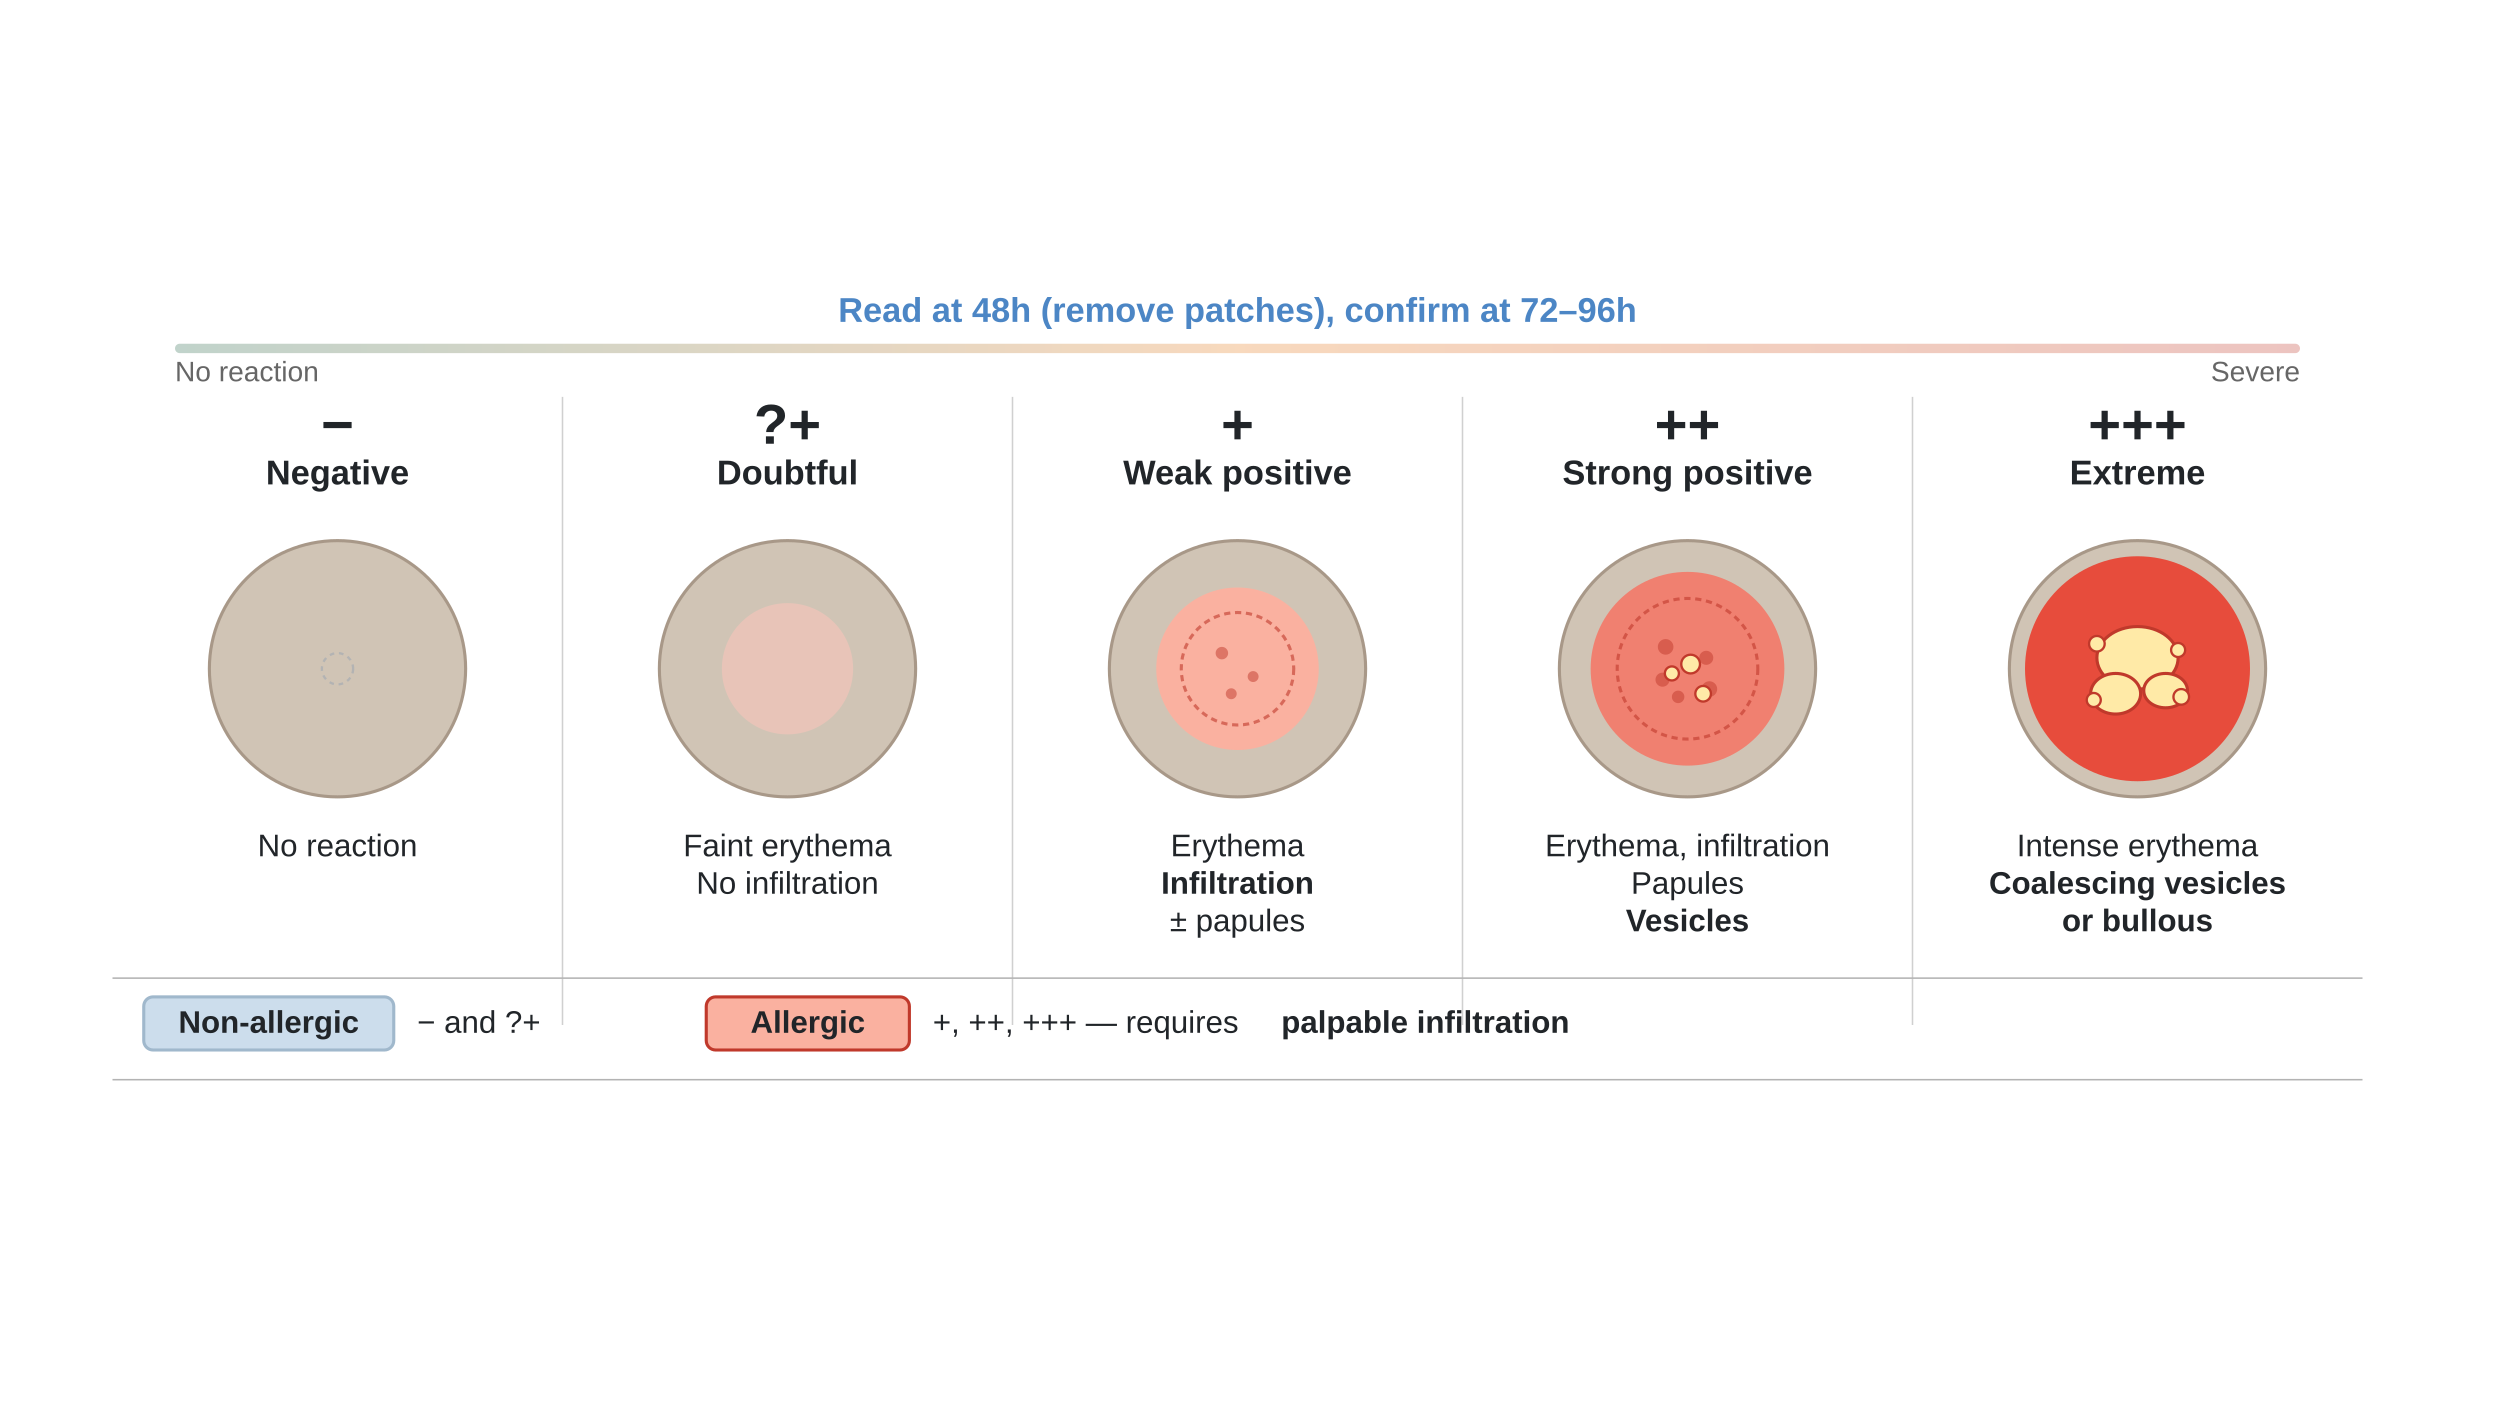
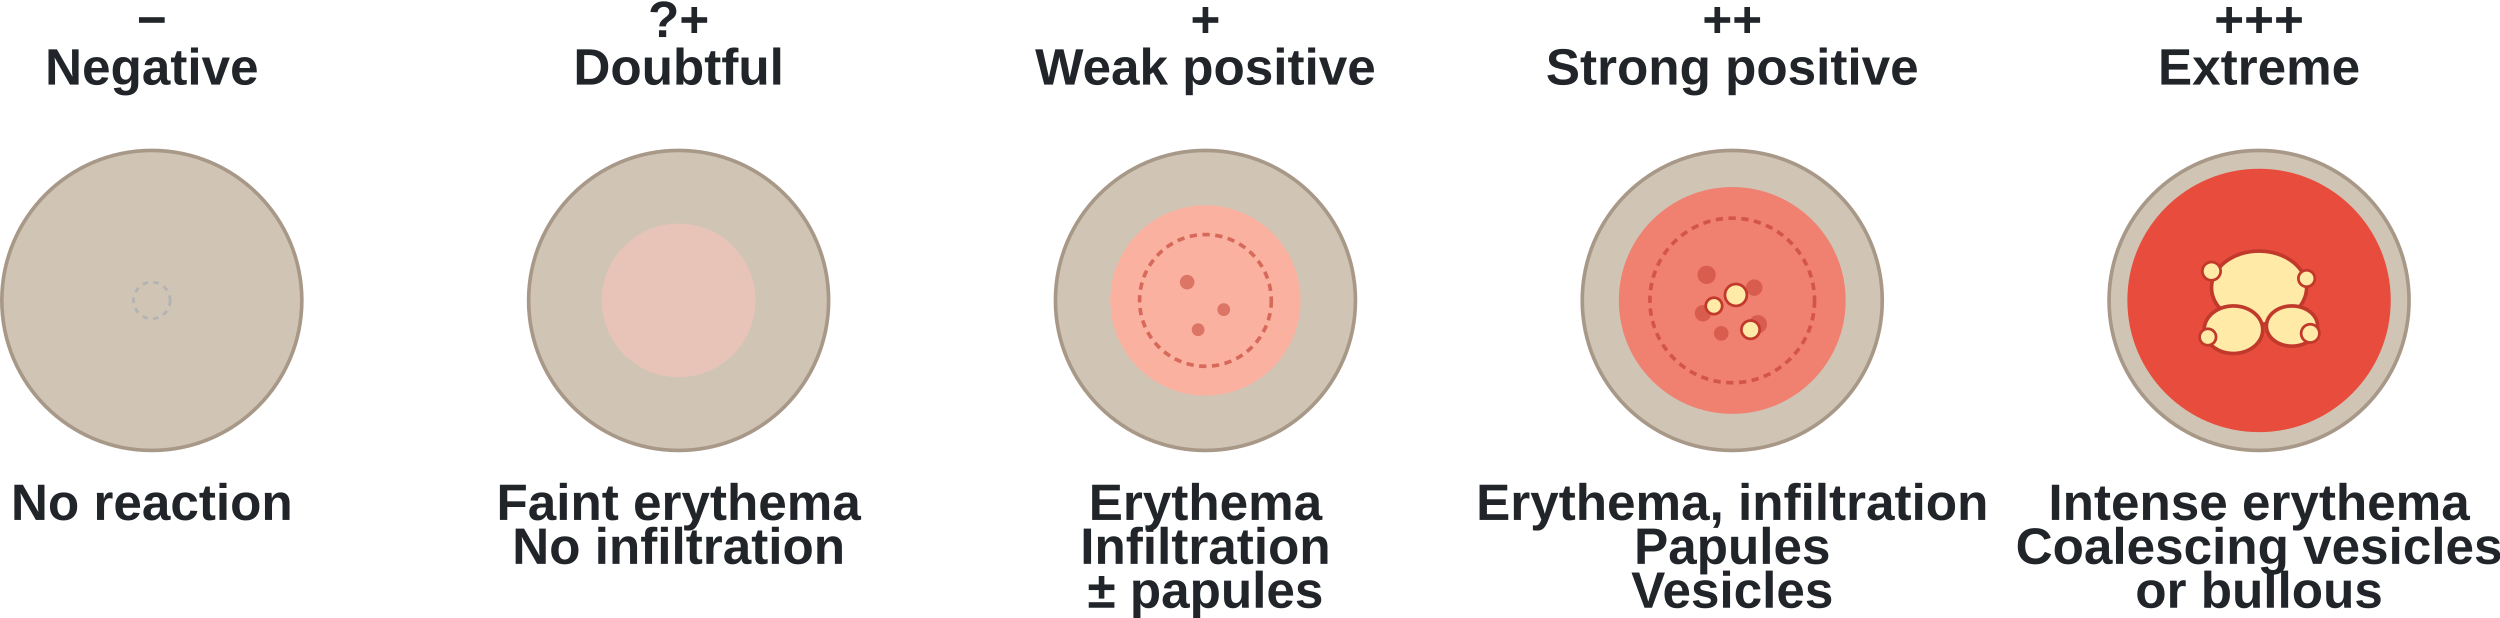
- <svg xmlns="http://www.w3.org/2000/svg" version="1.1" viewBox="0 0 1600 900" id="svg1" width="1600" height="900">
+ <svg xmlns="http://www.w3.org/2000/svg" version="1.1" viewBox="0 0 1366.722 337.771" id="svg1" width="1366.722" height="337.771">
  <defs id="defs1">
    <style id="style1">
      .text-grade { font-family: Arial-BoldMT, Arial; font-weight: 700; font-size: 36px; fill: #212529; }
      .text-grade-label { font-family: Arial-BoldMT, Arial; font-weight: 700; font-size: 22px; fill: #212529; }
      .text-desc { font-family: ArialMT, Arial; font-size: 20px; fill: #212529; }
      .text-desc-em { font-family: Arial-BoldMT, Arial; font-weight: 700; font-size: 20px; fill: #212529; }
      .text-small { font-family: ArialMT, Arial; font-size: 20px; fill: #666; }
      .text-time { font-family: Arial-BoldMT, Arial; font-weight: 700; font-size: 22px; fill: #4c86c5; }
      .text-axis { font-family: ArialMT, Arial; font-size: 16px; fill: #999; }
      .text-curve-label { font-family: Arial-BoldMT, Arial; font-weight: 700; font-size: 20px; }
      .text-curve-sub { font-family: ArialMT, Arial; font-size: 16px; }
      .skin { fill: #d0c4b5; }
      .skin-outline { fill: none; stroke: #a89888; stroke-width: 2; }
      .erythema-faint { fill: #e8c4b8; }
      .erythema-mod { fill: #fab1a0; }
      .erythema-strong { fill: #f08070; }
      .erythema-intense { fill: #e74c3c; }
      .papule { fill: #c0392b; opacity: 0.5; }
      .vesicle { fill: #ffeaa7; stroke: #c0392b; stroke-width: 1.5; }
      .bulla { fill: #ffeaa7; stroke: #c0392b; stroke-width: 2; }
      .infiltration { fill: none; stroke: #c0392b; stroke-width: 2; stroke-dasharray: 4 3; opacity: 0.6; }
      .divider { fill: none; stroke: #d0d0d0; stroke-width: 1; }
    </style>
-     <linearGradient id="severity-grad" x1="7.971" y1="812.994" x2="98.303" y2="812.994" gradientTransform="matrix(15.05545,0,0,0.06642112,-8,166)" gradientUnits="userSpaceOnUse">
+     <linearGradient id="severity-grad" x1="7.971" y1="812.994" x2="98.303" y2="812.994" gradientTransform="matrix(15.05545,0,0,0.2808688,-8,-27.71636)" gradientUnits="userSpaceOnUse">
      <stop offset="0%" stop-color="#2d6a4f" id="stop1" />
      <stop offset="50%" stop-color="#e67e22" id="stop2" />
      <stop offset="100%" stop-color="#c0392b" id="stop3" />
    </linearGradient>
  </defs>
-   <text class="text-time" x="792" y="206" text-anchor="middle" id="text3">Read at 48h (remove patches), confirm at 72–96h</text>
-   <rect x="112" y="220" width="1360" height="6" rx="3" fill="url(#severity-grad)" opacity="0.3" id="rect3" style="fill:url(#severity-grad)" />
-   <text class="text-small" x="112" y="244" text-anchor="start" style="font-size:18px" id="text4">No reaction</text>
-   <text class="text-small" x="1472" y="244" text-anchor="end" style="font-size:18px" id="text5">Severe</text>
-   <line class="divider" x1="360" y1="254" x2="360" y2="656" id="line5" />
-   <line class="divider" x1="648" y1="254" x2="648" y2="656" id="line6" />
-   <line class="divider" x1="936" y1="254" x2="936" y2="656" id="line7" />
-   <line class="divider" x1="1224" y1="254" x2="1224" y2="656" id="line8" />
-   <text class="text-grade" x="216" y="284" text-anchor="middle" id="text8">−</text>
-   <text class="text-grade-label" x="216" y="310" text-anchor="middle" id="text9">Negative</text>
-   <circle class="skin" cx="216" cy="428" r="82" id="circle9" />
-   <circle class="skin-outline" cx="216" cy="428" r="82" id="circle10" />
-   <circle cx="216" cy="428" r="10" fill="none" stroke="#b3b3b3" stroke-width="1.5" stroke-dasharray="3, 3" id="circle11" />
-   <text class="text-desc" x="216" y="548" text-anchor="middle" id="text11">No reaction</text>
-   <text class="text-grade" x="504" y="284" text-anchor="middle" id="text12">?+</text>
-   <text class="text-grade-label" x="504" y="310" text-anchor="middle" id="text13">Doubtful</text>
-   <circle class="skin" cx="504" cy="428" r="82" id="circle13" />
-   <circle class="erythema-faint" cx="504" cy="428" r="42" id="circle14" />
-   <circle class="skin-outline" cx="504" cy="428" r="82" id="circle15" />
-   <text class="text-desc" x="504" y="548" text-anchor="middle" id="text15">Faint erythema</text>
-   <text class="text-desc" x="504" y="572" text-anchor="middle" id="text16">No infiltration</text>
-   <text class="text-grade" x="792" y="284" text-anchor="middle" id="text17">+</text>
-   <text class="text-grade-label" x="792" y="310" text-anchor="middle" id="text18">Weak positive</text>
-   <circle class="skin" cx="792" cy="428" r="82" id="circle18" />
-   <circle class="erythema-mod" cx="792" cy="428" r="52" id="circle19" />
-   <circle class="infiltration" cx="792" cy="428" r="36" id="circle20" />
-   <circle class="papule" cx="782" cy="418" r="4" id="circle21" />
-   <circle class="papule" cx="802" cy="433" r="3.5" id="circle22" />
-   <circle class="papule" cx="788" cy="444" r="3.5" id="circle23" />
-   <circle class="skin-outline" cx="792" cy="428" r="82" id="circle24" />
-   <text class="text-desc" x="792" y="548" text-anchor="middle" id="text24">Erythema</text>
-   <text class="text-desc-em" x="792" y="572" text-anchor="middle" id="text25">Infiltration</text>
-   <text class="text-desc" x="792" y="596" text-anchor="middle" id="text26">± papules</text>
-   <text class="text-grade" x="1080" y="284" text-anchor="middle" id="text27">++</text>
-   <text class="text-grade-label" x="1080" y="310" text-anchor="middle" id="text28">Strong positive</text>
-   <circle class="skin" cx="1080" cy="428" r="82" id="circle28" />
-   <circle class="erythema-strong" cx="1080" cy="428" r="62" id="circle29" />
-   <circle class="infiltration" cx="1080" cy="428" r="45" id="circle30" />
-   <circle class="papule" cx="1066" cy="414" r="5" id="circle31" />
-   <circle class="papule" cx="1092" cy="421" r="4.5" id="circle32" />
-   <circle class="papule" cx="1074" cy="446" r="4" id="circle33" />
-   <circle class="papule" cx="1094" cy="441" r="5" id="circle34" />
-   <circle class="papule" cx="1064" cy="435" r="4.5" id="circle35" />
-   <circle class="vesicle" cx="1082" cy="425" r="6" id="circle36" />
-   <circle class="vesicle" cx="1070" cy="431" r="4.5" id="circle37" />
-   <circle class="vesicle" cx="1090" cy="444" r="5" id="circle38" />
-   <circle class="skin-outline" cx="1080" cy="428" r="82" id="circle39" />
-   <text class="text-desc" x="1080" y="548" text-anchor="middle" id="text39">Erythema, infiltration</text>
-   <text class="text-desc" x="1080" y="572" text-anchor="middle" id="text40">Papules</text>
-   <text class="text-desc-em" x="1080" y="596" text-anchor="middle" id="text41">Vesicles</text>
-   <text class="text-grade" x="1368" y="284" text-anchor="middle" id="text42">+++</text>
-   <text class="text-grade-label" x="1368" y="310" text-anchor="middle" id="text43">Extreme</text>
-   <circle class="skin" cx="1368" cy="428" r="82" id="circle43" />
-   <circle class="erythema-intense" cx="1368" cy="428" r="72" id="circle44" />
-   <ellipse class="bulla" cx="1368" cy="421" rx="26" ry="20" id="ellipse44" />
-   <ellipse class="bulla" cx="1354" cy="444" rx="16" ry="13" id="ellipse45" />
-   <ellipse class="bulla" cx="1386" cy="442" rx="14" ry="11" id="ellipse46" />
-   <circle class="vesicle" cx="1342" cy="412" r="5" id="circle46" />
-   <circle class="vesicle" cx="1394" cy="416" r="4.5" id="circle47" />
-   <circle class="vesicle" cx="1340" cy="448" r="4.5" id="circle48" />
-   <circle class="vesicle" cx="1396" cy="446" r="5" id="circle49" />
-   <circle class="skin-outline" cx="1368" cy="428" r="82" id="circle50" />
-   <text class="text-desc" x="1368" y="548" text-anchor="middle" id="text50">Intense erythema</text>
-   <text class="text-desc-em" x="1368" y="572" text-anchor="middle" id="text51">Coalescing vesicles</text>
-   <text class="text-desc-em" x="1368" y="596" text-anchor="middle" id="text52">or bullous</text>
-   <line stroke="#b3b3b3" stroke-width="1" x1="72" y1="626" x2="1512" y2="626" id="line52" />
-   <rect x="92" y="638" width="160" height="34" rx="6" fill="#ccddec" stroke="#a0b8cc" stroke-width="2" id="rect52" />
-   <text class="text-desc-em" x="172" y="661" text-anchor="middle" fill="#2d6a4f" id="text53">Non-allergic</text>
-   <text class="text-desc" x="267" y="661" id="text54">− and ?+</text>
-   <rect x="452" y="638" width="130" height="34" rx="6" fill="#fab1a0" stroke="#c0392b" stroke-width="2" id="rect54" />
-   <text class="text-desc-em" x="517" y="661" text-anchor="middle" fill="#c0392b" id="text55">Allergic</text>
-   <text class="text-desc" x="597" y="661" id="text56">+, ++, +++ — requires</text>
-   <text class="text-desc-em" x="820" y="661" id="text57">palpable infiltration</text>
-   <line stroke="#b3b3b3" stroke-width="1" x1="72" y1="691" x2="1512" y2="691" id="line57" />
+   <g id="layer1" transform="translate(-133,-263.752)">
+     <text class="text-grade" x="216" y="284" text-anchor="middle" id="text8" style="font-style:normal;font-variant:normal;font-weight:bold;font-stretch:normal;font-size:28px;font-family:Arial-BoldMT, Arial;-inkscape-font-specification:'Arial-BoldMT, Arial, Bold';font-variant-ligatures:normal;font-variant-caps:normal;font-variant-numeric:normal;font-variant-east-asian:normal">−</text>
+     <text class="text-grade-label" x="216" y="310" text-anchor="middle" id="text9" style="font-style:normal;font-variant:normal;font-weight:bold;font-stretch:normal;font-size:28px;font-family:Arial-BoldMT, Arial;-inkscape-font-specification:'Arial-BoldMT, Arial, Bold';font-variant-ligatures:normal;font-variant-caps:normal;font-variant-numeric:normal;font-variant-east-asian:normal">Negative</text>
+     <circle class="skin" cx="216" cy="428" r="82" id="circle9" />
+     <circle class="skin-outline" cx="216" cy="428" r="82" id="circle10" />
+     <circle cx="216" cy="428" r="10" fill="none" stroke="#b3b3b3" stroke-width="1.5" stroke-dasharray="3, 3" id="circle11" />
+     <text class="text-desc" x="216" y="548" text-anchor="middle" id="text11" style="font-style:normal;font-variant:normal;font-weight:bold;font-stretch:normal;font-size:28px;font-family:Arial-BoldMT, Arial;-inkscape-font-specification:'Arial-BoldMT, Arial, Bold';font-variant-ligatures:normal;font-variant-caps:normal;font-variant-numeric:normal;font-variant-east-asian:normal">No reaction</text>
+   </g>
+   <g id="layer2" transform="translate(-133,-263.752)">
+     <text class="text-grade" x="504" y="284" text-anchor="middle" id="text12" style="font-style:normal;font-variant:normal;font-weight:bold;font-stretch:normal;font-size:28px;font-family:Arial-BoldMT, Arial;-inkscape-font-specification:'Arial-BoldMT, Arial, Bold';font-variant-ligatures:normal;font-variant-caps:normal;font-variant-numeric:normal;font-variant-east-asian:normal">?+</text>
+     <text class="text-grade-label" x="504" y="310" text-anchor="middle" id="text13" style="font-style:normal;font-variant:normal;font-weight:bold;font-stretch:normal;font-size:28px;font-family:Arial-BoldMT, Arial;-inkscape-font-specification:'Arial-BoldMT, Arial, Bold';font-variant-ligatures:normal;font-variant-caps:normal;font-variant-numeric:normal;font-variant-east-asian:normal">Doubtful</text>
+     <circle class="skin" cx="504" cy="428" r="82" id="circle13" />
+     <circle class="erythema-faint" cx="504" cy="428" r="42" id="circle14" />
+     <circle class="skin-outline" cx="504" cy="428" r="82" id="circle15" />
+     <text class="text-desc" x="504" y="548" text-anchor="middle" id="text15" style="font-style:normal;font-variant:normal;font-weight:bold;font-stretch:normal;font-size:28px;font-family:Arial-BoldMT, Arial;-inkscape-font-specification:'Arial-BoldMT, Arial, Bold';font-variant-ligatures:normal;font-variant-caps:normal;font-variant-numeric:normal;font-variant-east-asian:normal">Faint erythema</text>
+     <text class="text-desc" x="504" y="572" text-anchor="middle" id="text16" style="font-style:normal;font-variant:normal;font-weight:bold;font-stretch:normal;font-size:28px;font-family:Arial-BoldMT, Arial;-inkscape-font-specification:'Arial-BoldMT, Arial, Bold';font-variant-ligatures:normal;font-variant-caps:normal;font-variant-numeric:normal;font-variant-east-asian:normal">No infiltration</text>
+   </g>
+   <g id="layer3" transform="translate(-133,-263.752)">
+     <text class="text-grade" x="792" y="284" text-anchor="middle" id="text17" style="font-style:normal;font-variant:normal;font-weight:bold;font-stretch:normal;font-size:28px;font-family:Arial-BoldMT, Arial;-inkscape-font-specification:'Arial-BoldMT, Arial, Bold';font-variant-ligatures:normal;font-variant-caps:normal;font-variant-numeric:normal;font-variant-east-asian:normal">+</text>
+     <text class="text-grade-label" x="792" y="310" text-anchor="middle" id="text18" style="font-style:normal;font-variant:normal;font-weight:bold;font-stretch:normal;font-size:28px;font-family:Arial-BoldMT, Arial;-inkscape-font-specification:'Arial-BoldMT, Arial, Bold';font-variant-ligatures:normal;font-variant-caps:normal;font-variant-numeric:normal;font-variant-east-asian:normal">Weak positive</text>
+     <circle class="skin" cx="792" cy="428" r="82" id="circle18" />
+     <circle class="erythema-mod" cx="792" cy="428" r="52" id="circle19" />
+     <circle class="infiltration" cx="792" cy="428" r="36" id="circle20" />
+     <circle class="papule" cx="782" cy="418" r="4" id="circle21" />
+     <circle class="papule" cx="802" cy="433" r="3.5" id="circle22" />
+     <circle class="papule" cx="788" cy="444" r="3.5" id="circle23" />
+     <circle class="skin-outline" cx="792" cy="428" r="82" id="circle24" />
+     <text class="text-desc" x="792" y="548" text-anchor="middle" id="text24" style="font-style:normal;font-variant:normal;font-weight:bold;font-stretch:normal;font-size:28px;font-family:Arial-BoldMT, Arial;-inkscape-font-specification:'Arial-BoldMT, Arial, Bold';font-variant-ligatures:normal;font-variant-caps:normal;font-variant-numeric:normal;font-variant-east-asian:normal">Erythema</text>
+     <text class="text-desc-em" x="792" y="572" text-anchor="middle" id="text25" style="font-style:normal;font-variant:normal;font-weight:bold;font-stretch:normal;font-size:28px;font-family:Arial-BoldMT, Arial;-inkscape-font-specification:'Arial-BoldMT, Arial, Bold';font-variant-ligatures:normal;font-variant-caps:normal;font-variant-numeric:normal;font-variant-east-asian:normal">Infiltration</text>
+     <text class="text-desc" x="792" y="596" text-anchor="middle" id="text26" style="font-style:normal;font-variant:normal;font-weight:bold;font-stretch:normal;font-size:28px;font-family:Arial-BoldMT, Arial;-inkscape-font-specification:'Arial-BoldMT, Arial, Bold';font-variant-ligatures:normal;font-variant-caps:normal;font-variant-numeric:normal;font-variant-east-asian:normal">± papules</text>
+   </g>
+   <g id="layer4" transform="translate(-133,-263.752)">
+     <text class="text-grade" x="1080" y="284" text-anchor="middle" id="text27" style="font-style:normal;font-variant:normal;font-weight:bold;font-stretch:normal;font-size:28px;font-family:Arial-BoldMT, Arial;-inkscape-font-specification:'Arial-BoldMT, Arial, Bold';font-variant-ligatures:normal;font-variant-caps:normal;font-variant-numeric:normal;font-variant-east-asian:normal">++</text>
+     <text class="text-grade-label" x="1080" y="310" text-anchor="middle" id="text28" style="font-style:normal;font-variant:normal;font-weight:bold;font-stretch:normal;font-size:28px;font-family:Arial-BoldMT, Arial;-inkscape-font-specification:'Arial-BoldMT, Arial, Bold';font-variant-ligatures:normal;font-variant-caps:normal;font-variant-numeric:normal;font-variant-east-asian:normal">Strong positive</text>
+     <circle class="skin" cx="1080" cy="428" r="82" id="circle28" />
+     <circle class="erythema-strong" cx="1080" cy="428" r="62" id="circle29" />
+     <circle class="infiltration" cx="1080" cy="428" r="45" id="circle30" />
+     <circle class="papule" cx="1066" cy="414" r="5" id="circle31" />
+     <circle class="papule" cx="1092" cy="421" r="4.5" id="circle32" />
+     <circle class="papule" cx="1074" cy="446" r="4" id="circle33" />
+     <circle class="papule" cx="1094" cy="441" r="5" id="circle34" />
+     <circle class="papule" cx="1064" cy="435" r="4.5" id="circle35" />
+     <circle class="vesicle" cx="1082" cy="425" r="6" id="circle36" />
+     <circle class="vesicle" cx="1070" cy="431" r="4.5" id="circle37" />
+     <circle class="vesicle" cx="1090" cy="444" r="5" id="circle38" />
+     <circle class="skin-outline" cx="1080" cy="428" r="82" id="circle39" />
+     <text class="text-desc" x="1080" y="548" text-anchor="middle" id="text39" style="font-style:normal;font-variant:normal;font-weight:bold;font-stretch:normal;font-size:28px;font-family:Arial-BoldMT, Arial;-inkscape-font-specification:'Arial-BoldMT, Arial, Bold';font-variant-ligatures:normal;font-variant-caps:normal;font-variant-numeric:normal;font-variant-east-asian:normal">Erythema, infiltration</text>
+     <text class="text-desc" x="1080" y="572" text-anchor="middle" id="text40" style="font-style:normal;font-variant:normal;font-weight:bold;font-stretch:normal;font-size:28px;font-family:Arial-BoldMT, Arial;-inkscape-font-specification:'Arial-BoldMT, Arial, Bold';font-variant-ligatures:normal;font-variant-caps:normal;font-variant-numeric:normal;font-variant-east-asian:normal">Papules</text>
+     <text class="text-desc-em" x="1080" y="596" text-anchor="middle" id="text41" style="font-style:normal;font-variant:normal;font-weight:bold;font-stretch:normal;font-size:28px;font-family:Arial-BoldMT, Arial;-inkscape-font-specification:'Arial-BoldMT, Arial, Bold';font-variant-ligatures:normal;font-variant-caps:normal;font-variant-numeric:normal;font-variant-east-asian:normal">Vesicles</text>
+   </g>
+   <g id="layer5" transform="translate(-133,-263.752)">
+     <text class="text-grade" x="1368" y="284" text-anchor="middle" id="text42" style="font-style:normal;font-variant:normal;font-weight:bold;font-stretch:normal;font-size:28px;font-family:Arial-BoldMT, Arial;-inkscape-font-specification:'Arial-BoldMT, Arial, Bold';font-variant-ligatures:normal;font-variant-caps:normal;font-variant-numeric:normal;font-variant-east-asian:normal">+++</text>
+     <text class="text-grade-label" x="1368" y="310" text-anchor="middle" id="text43" style="font-style:normal;font-variant:normal;font-weight:bold;font-stretch:normal;font-size:28px;font-family:Arial-BoldMT, Arial;-inkscape-font-specification:'Arial-BoldMT, Arial, Bold';font-variant-ligatures:normal;font-variant-caps:normal;font-variant-numeric:normal;font-variant-east-asian:normal">Extreme</text>
+     <circle class="skin" cx="1368" cy="428" r="82" id="circle43" />
+     <circle class="erythema-intense" cx="1368" cy="428" r="72" id="circle44" />
+     <ellipse class="bulla" cx="1368" cy="421" rx="26" ry="20" id="ellipse44" />
+     <ellipse class="bulla" cx="1354" cy="444" rx="16" ry="13" id="ellipse45" />
+     <ellipse class="bulla" cx="1386" cy="442" rx="14" ry="11" id="ellipse46" />
+     <circle class="vesicle" cx="1342" cy="412" r="5" id="circle46" />
+     <circle class="vesicle" cx="1394" cy="416" r="4.5" id="circle47" />
+     <circle class="vesicle" cx="1340" cy="448" r="4.5" id="circle48" />
+     <circle class="vesicle" cx="1396" cy="446" r="5" id="circle49" />
+     <circle class="skin-outline" cx="1368" cy="428" r="82" id="circle50" />
+     <text class="text-desc" x="1368" y="548" text-anchor="middle" id="text50" style="font-style:normal;font-variant:normal;font-weight:bold;font-stretch:normal;font-size:28px;font-family:Arial-BoldMT, Arial;-inkscape-font-specification:'Arial-BoldMT, Arial, Bold';font-variant-ligatures:normal;font-variant-caps:normal;font-variant-numeric:normal;font-variant-east-asian:normal">Intense erythema</text>
+     <text class="text-desc-em" x="1368" y="572" text-anchor="middle" id="text51" style="font-style:normal;font-variant:normal;font-weight:bold;font-stretch:normal;font-size:28px;font-family:Arial-BoldMT, Arial;-inkscape-font-specification:'Arial-BoldMT, Arial, Bold';font-variant-ligatures:normal;font-variant-caps:normal;font-variant-numeric:normal;font-variant-east-asian:normal">Coalescing vesicles</text>
+     <text class="text-desc-em" x="1368" y="596" text-anchor="middle" id="text52" style="font-style:normal;font-variant:normal;font-weight:bold;font-stretch:normal;font-size:28px;font-family:Arial-BoldMT, Arial;-inkscape-font-specification:'Arial-BoldMT, Arial, Bold';font-variant-ligatures:normal;font-variant-caps:normal;font-variant-numeric:normal;font-variant-east-asian:normal">or bullous</text>
+   </g>
</svg>
